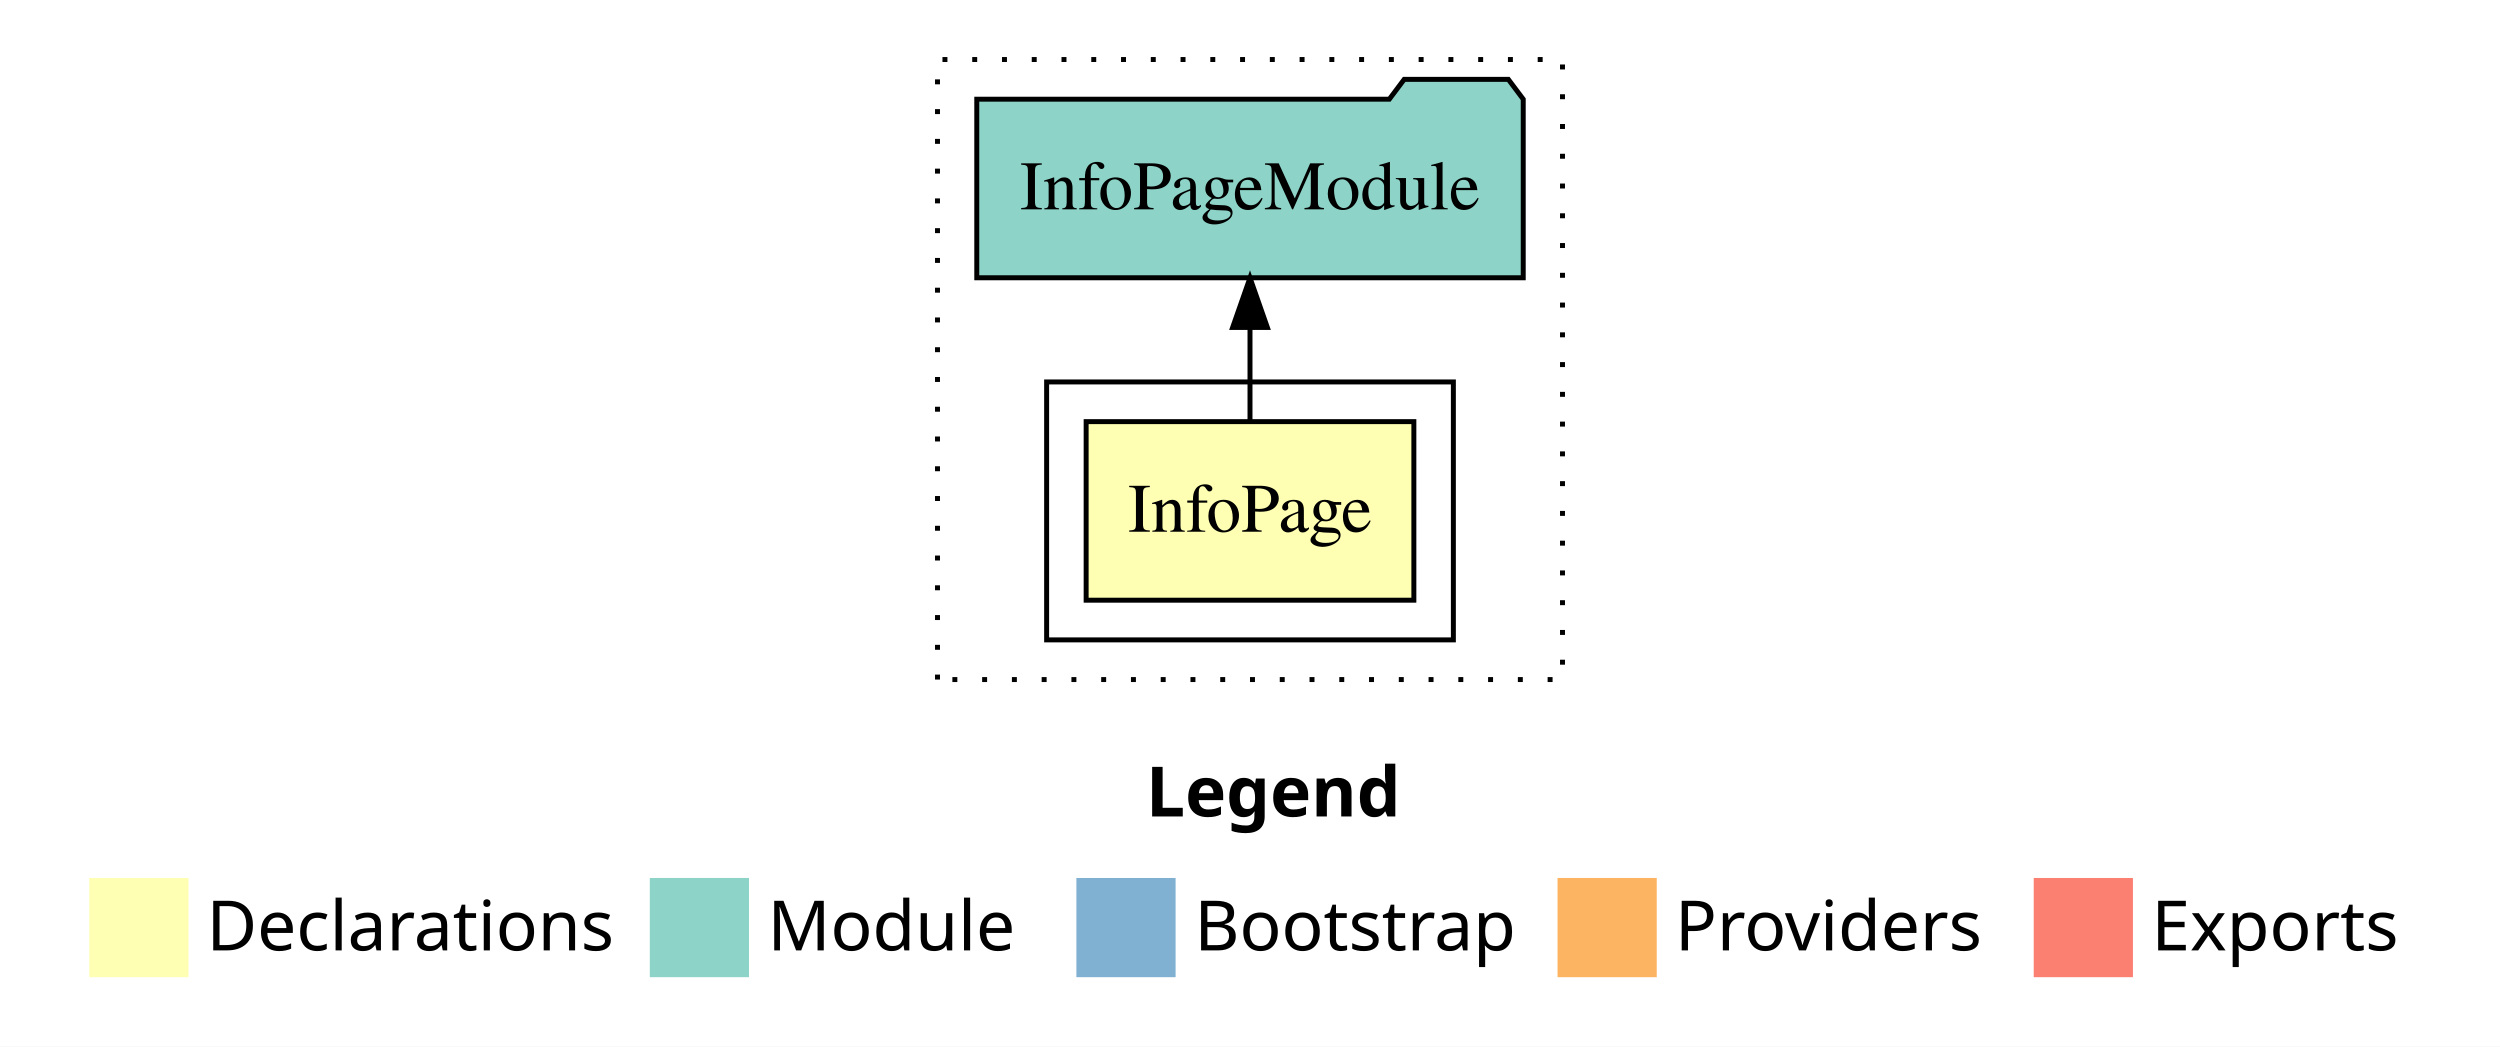
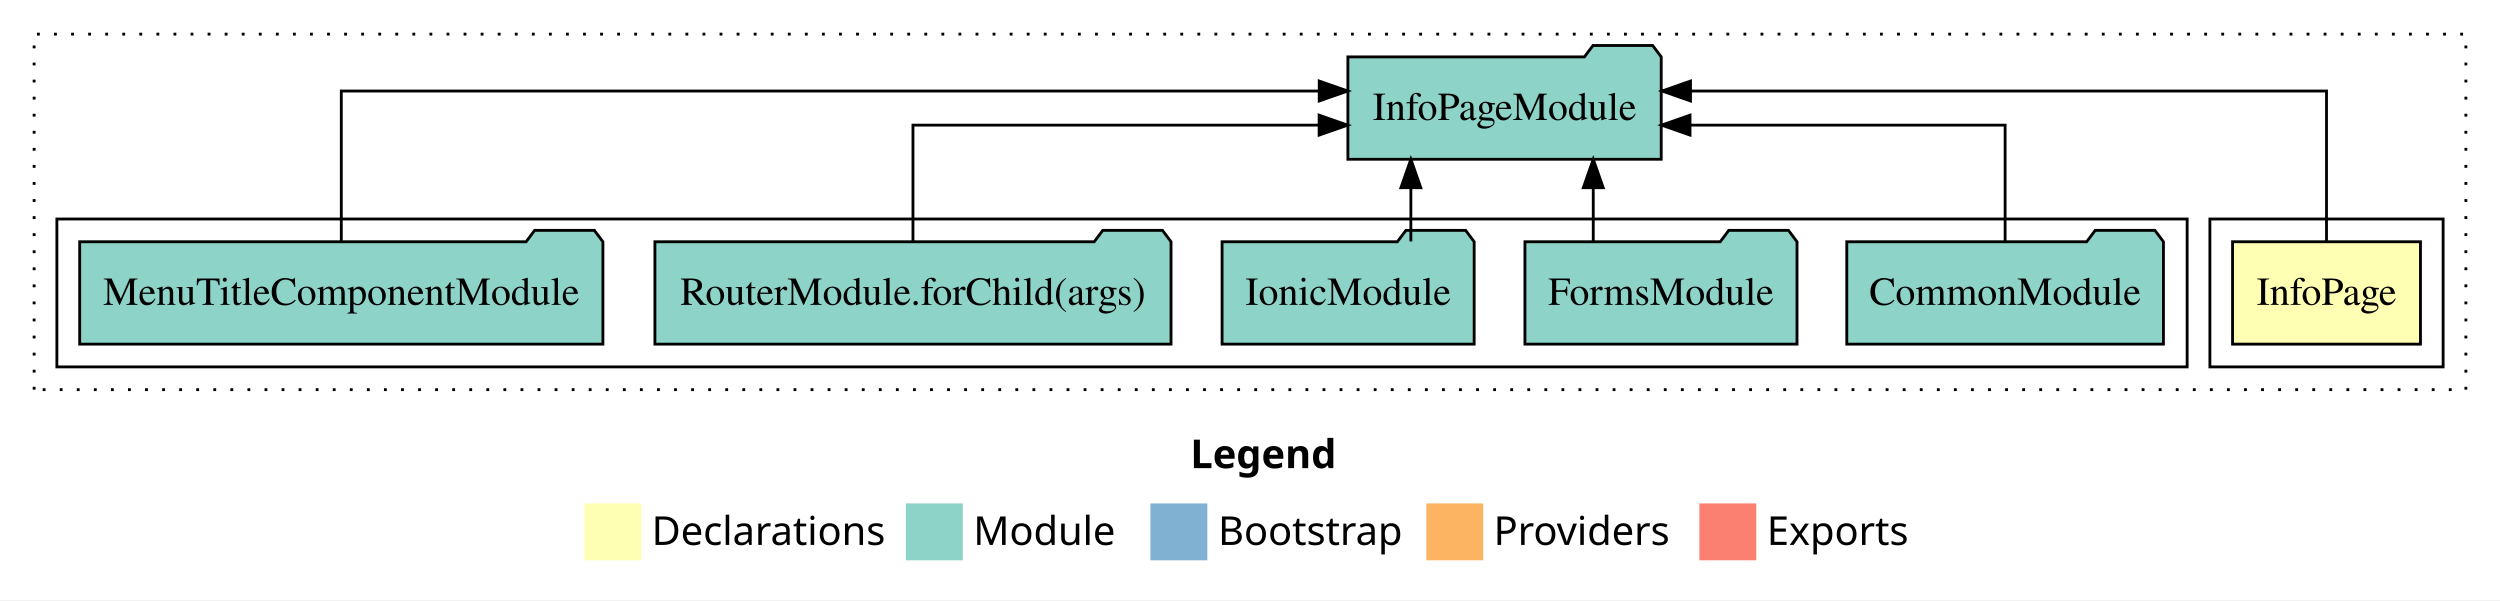
- <svg xmlns="http://www.w3.org/2000/svg" width="504pt" height="211pt" viewBox="0.00 0.00 504.00 211.00">
+ <svg xmlns="http://www.w3.org/2000/svg" width="879pt" height="211pt" viewBox="0.00 0.00 879.00 211.00">
  <g id="graph0" class="graph" transform="scale(1 1) rotate(0) translate(4 207)">
-     <polygon fill="#ffffff" stroke="transparent" points="-4,4 -4,-207 500,-207 500,4 -4,4" />
-     <text text-anchor="start" x="227.009" y="-42.4" font-family="sans-serif" font-weight="bold" font-size="14.00" fill="#000000">Legend</text>
-     <polygon fill="#ffffb3" stroke="transparent" points="14,-10 14,-30 34,-30 34,-10 14,-10" />
-     <text text-anchor="start" x="37.629" y="-15.4" font-family="sans-serif" font-size="14.00" fill="#000000">  Declarations</text>
-     <polygon fill="#8dd3c7" stroke="transparent" points="127,-10 127,-30 147,-30 147,-10 127,-10" />
-     <text text-anchor="start" x="150.725" y="-15.4" font-family="sans-serif" font-size="14.00" fill="#000000">  Module</text>
-     <polygon fill="#80b1d3" stroke="transparent" points="213,-10 213,-30 233,-30 233,-10 213,-10" />
-     <text text-anchor="start" x="236.781" y="-15.4" font-family="sans-serif" font-size="14.00" fill="#000000">  Bootstrap</text>
-     <polygon fill="#fdb462" stroke="transparent" points="310,-10 310,-30 330,-30 330,-10 310,-10" />
-     <text text-anchor="start" x="333.673" y="-15.4" font-family="sans-serif" font-size="14.00" fill="#000000">  Providers</text>
-     <polygon fill="#fb8072" stroke="transparent" points="406,-10 406,-30 426,-30 426,-10 406,-10" />
-     <text text-anchor="start" x="429.726" y="-15.4" font-family="sans-serif" font-size="14.00" fill="#000000">  Exports</text>
+     <polygon fill="#ffffff" stroke="transparent" points="-4,4 -4,-207 875,-207 875,4 -4,4" />
+     <text text-anchor="start" x="414.509" y="-42.4" font-family="sans-serif" font-weight="bold" font-size="14.00" fill="#000000">Legend</text>
+     <polygon fill="#ffffb3" stroke="transparent" points="201.5,-10 201.5,-30 221.5,-30 221.5,-10 201.5,-10" />
+     <text text-anchor="start" x="225.129" y="-15.4" font-family="sans-serif" font-size="14.00" fill="#000000">  Declarations</text>
+     <polygon fill="#8dd3c7" stroke="transparent" points="314.5,-10 314.5,-30 334.5,-30 334.5,-10 314.5,-10" />
+     <text text-anchor="start" x="338.225" y="-15.4" font-family="sans-serif" font-size="14.00" fill="#000000">  Module</text>
+     <polygon fill="#80b1d3" stroke="transparent" points="400.5,-10 400.5,-30 420.5,-30 420.5,-10 400.5,-10" />
+     <text text-anchor="start" x="424.281" y="-15.4" font-family="sans-serif" font-size="14.00" fill="#000000">  Bootstrap</text>
+     <polygon fill="#fdb462" stroke="transparent" points="497.5,-10 497.5,-30 517.5,-30 517.5,-10 497.5,-10" />
+     <text text-anchor="start" x="521.173" y="-15.4" font-family="sans-serif" font-size="14.00" fill="#000000">  Providers</text>
+     <polygon fill="#fb8072" stroke="transparent" points="593.5,-10 593.5,-30 613.5,-30 613.5,-10 593.5,-10" />
+     <text text-anchor="start" x="617.226" y="-15.4" font-family="sans-serif" font-size="14.00" fill="#000000">  Exports</text>
    <g id="clust1" class="cluster">
-       <polygon fill="none" stroke="#000000" stroke-dasharray="1,5" points="185,-70 185,-195 311,-195 311,-70 185,-70" />
+       <polygon fill="none" stroke="#000000" stroke-dasharray="1,5" points="8,-70 8,-195 863,-195 863,-70 8,-70" />
    </g>
    <g id="clust2" class="cluster">
-       <polygon fill="none" stroke="#000000" points="207,-78 207,-130 289,-130 289,-78 207,-78" />
+       <polygon fill="none" stroke="#000000" points="773,-78 773,-130 855,-130 855,-78 773,-78" />
+     </g>
+     <g id="clust4" class="cluster">
+       <polygon fill="none" stroke="#000000" points="16,-78 16,-130 765,-130 765,-78 16,-78" />
    </g>
    <g id="node1" class="node">
-       <polygon fill="#ffffb3" stroke="#000000" points="281.035,-122 214.965,-122 214.965,-86 281.035,-86 281.035,-122" />
-       <text text-anchor="middle" x="248" y="-99.8" font-family="Times,serif" font-size="14.00" fill="#000000">InfoPage</text>
+       <polygon fill="#ffffb3" stroke="#000000" points="847.035,-122 780.965,-122 780.965,-86 847.035,-86 847.035,-122" />
+       <text text-anchor="middle" x="814" y="-99.8" font-family="Times,serif" font-size="14.00" fill="#000000">InfoPage</text>
    </g>
    <g id="node2" class="node">
-       <polygon fill="#8dd3c7" stroke="#000000" points="303.083,-187 300.083,-191 279.083,-191 276.083,-187 192.917,-187 192.917,-151 303.083,-151 303.083,-187" />
-       <text text-anchor="middle" x="248" y="-164.8" font-family="Times,serif" font-size="14.00" fill="#000000">InfoPageModule</text>
+       <polygon fill="#8dd3c7" stroke="#000000" points="580.083,-187 577.083,-191 556.083,-191 553.083,-187 469.917,-187 469.917,-151 580.083,-151 580.083,-187" />
+       <text text-anchor="middle" x="525" y="-164.8" font-family="Times,serif" font-size="14.00" fill="#000000">InfoPageModule</text>
    </g>
    <g id="edge1" class="edge">
-       <path fill="none" stroke="#000000" d="M248,-122.106C248,-122.106 248,-140.991 248,-140.991" />
-       <polygon fill="#000000" stroke="#000000" points="244.5,-140.991 248,-150.991 251.5,-140.991 244.5,-140.991" />
+       <path fill="none" stroke="#000000" d="M814,-122.284C814,-143.321 814,-175 814,-175 814,-175 590.38,-175 590.38,-175" />
+       <polygon fill="#000000" stroke="#000000" points="590.38,-171.5 580.38,-175 590.38,-178.5 590.38,-171.5" />
+     </g>
+     <g id="node3" class="node">
+       <polygon fill="#8dd3c7" stroke="#000000" points="756.668,-122 753.668,-126 732.668,-126 729.668,-122 645.332,-122 645.332,-86 756.668,-86 756.668,-122" />
+       <text text-anchor="middle" x="701" y="-99.8" font-family="Times,serif" font-size="14.00" fill="#000000">CommonModule</text>
+     </g>
+     <g id="edge2" class="edge">
+       <path fill="none" stroke="#000000" d="M701,-122.022C701,-139.373 701,-163 701,-163 701,-163 590.205,-163 590.205,-163" />
+       <polygon fill="#000000" stroke="#000000" points="590.205,-159.5 580.205,-163 590.205,-166.5 590.205,-159.5" />
+     </g>
+     <g id="node4" class="node">
+       <polygon fill="#8dd3c7" stroke="#000000" points="627.829,-122 624.829,-126 603.829,-126 600.829,-122 532.171,-122 532.171,-86 627.829,-86 627.829,-122" />
+       <text text-anchor="middle" x="580" y="-99.8" font-family="Times,serif" font-size="14.00" fill="#000000">FormsModule</text>
+     </g>
+     <g id="edge3" class="edge">
+       <path fill="none" stroke="#000000" d="M556.189,-122.106C556.189,-122.106 556.189,-140.991 556.189,-140.991" />
+       <polygon fill="#000000" stroke="#000000" points="552.689,-140.991 556.189,-150.991 559.689,-140.991 552.689,-140.991" />
+     </g>
+     <g id="node5" class="node">
+       <polygon fill="#8dd3c7" stroke="#000000" points="514.316,-122 511.316,-126 490.316,-126 487.316,-122 425.684,-122 425.684,-86 514.316,-86 514.316,-122" />
+       <text text-anchor="middle" x="470" y="-99.8" font-family="Times,serif" font-size="14.00" fill="#000000">IonicModule</text>
+     </g>
+     <g id="edge4" class="edge">
+       <path fill="none" stroke="#000000" d="M492.058,-122.106C492.058,-122.106 492.058,-140.991 492.058,-140.991" />
+       <polygon fill="#000000" stroke="#000000" points="488.558,-140.991 492.058,-150.991 495.558,-140.991 488.558,-140.991" />
+     </g>
+     <g id="node6" class="node">
+       <polygon fill="#8dd3c7" stroke="#000000" points="407.732,-122 404.732,-126 383.732,-126 380.732,-122 226.268,-122 226.268,-86 407.732,-86 407.732,-122" />
+       <text text-anchor="middle" x="317" y="-99.8" font-family="Times,serif" font-size="14.00" fill="#000000">RouterModule.forChild(args)</text>
+     </g>
+     <g id="edge5" class="edge">
+       <path fill="none" stroke="#000000" d="M317,-122.022C317,-139.373 317,-163 317,-163 317,-163 459.806,-163 459.806,-163" />
+       <polygon fill="#000000" stroke="#000000" points="459.806,-166.5 469.806,-163 459.806,-159.5 459.806,-166.5" />
+     </g>
+     <g id="node7" class="node">
+       <polygon fill="#8dd3c7" stroke="#000000" points="207.98,-122 204.98,-126 183.98,-126 180.98,-122 24.02,-122 24.02,-86 207.98,-86 207.98,-122" />
+       <text text-anchor="middle" x="116" y="-99.8" font-family="Times,serif" font-size="14.00" fill="#000000">MenuTitleComponentModule</text>
+     </g>
+     <g id="edge6" class="edge">
+       <path fill="none" stroke="#000000" d="M116,-122.284C116,-143.321 116,-175 116,-175 116,-175 459.84,-175 459.84,-175" />
+       <polygon fill="#000000" stroke="#000000" points="459.841,-178.5 469.84,-175 459.84,-171.5 459.841,-178.5" />
    </g>
  </g>
</svg>
